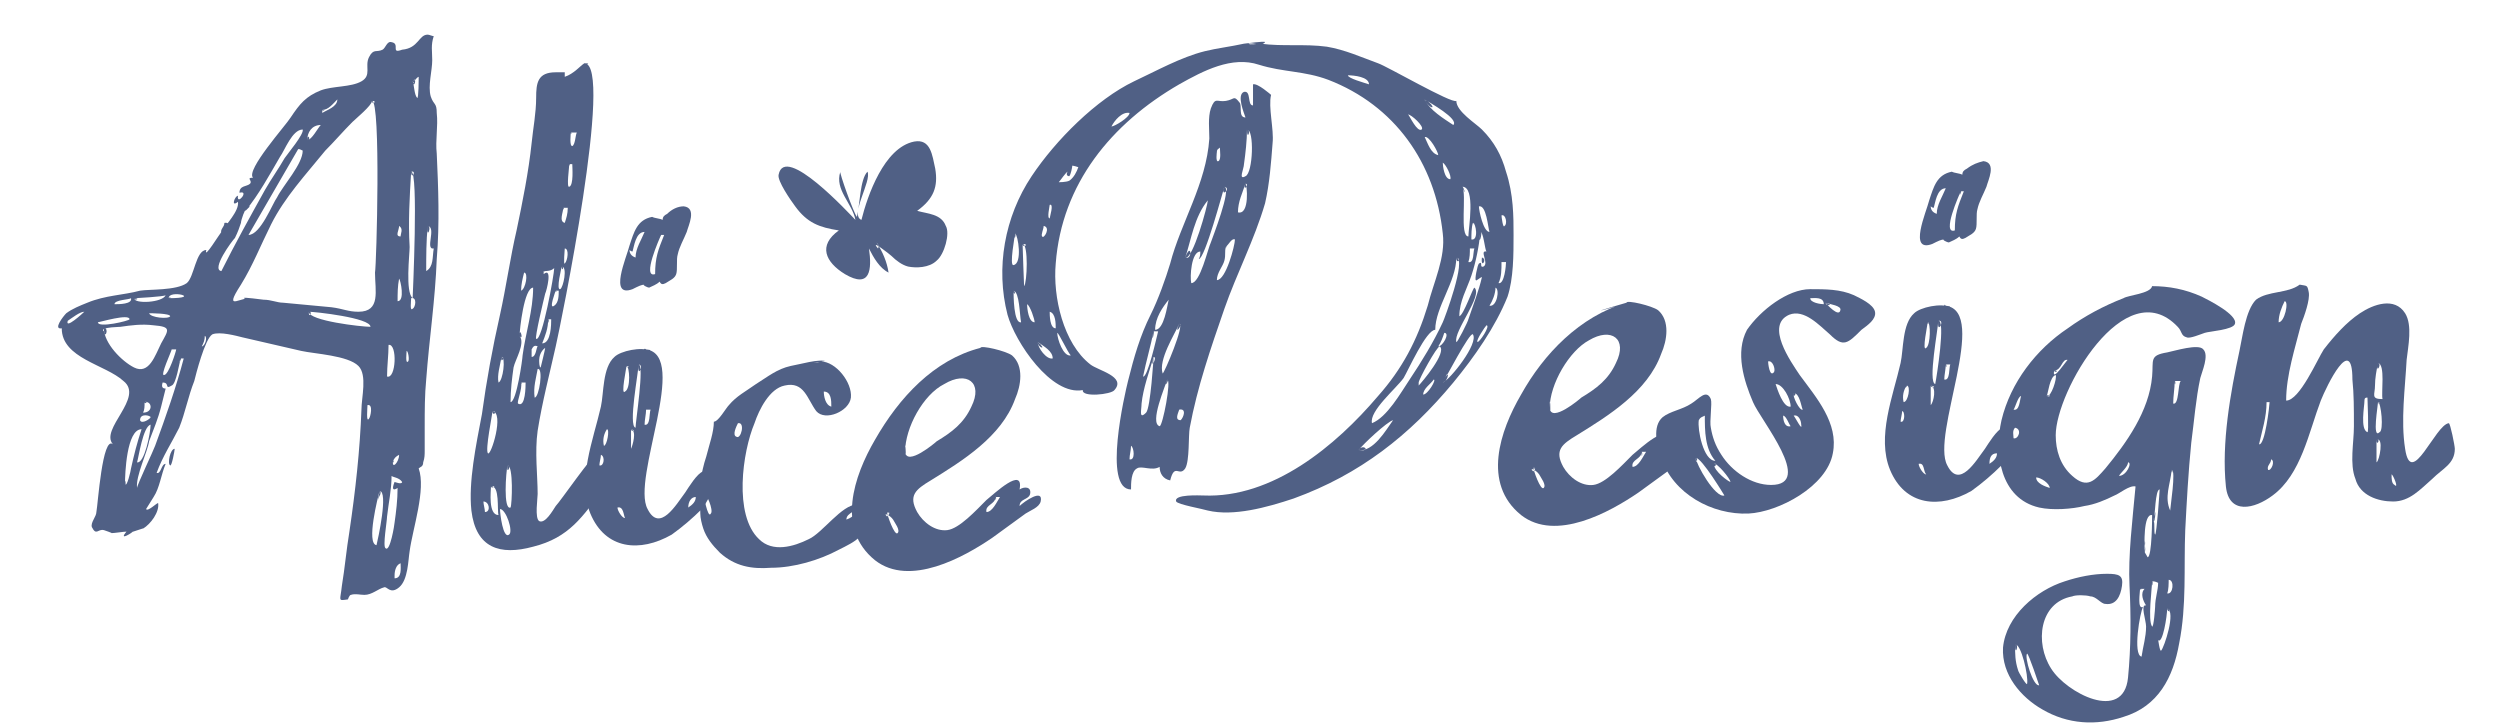
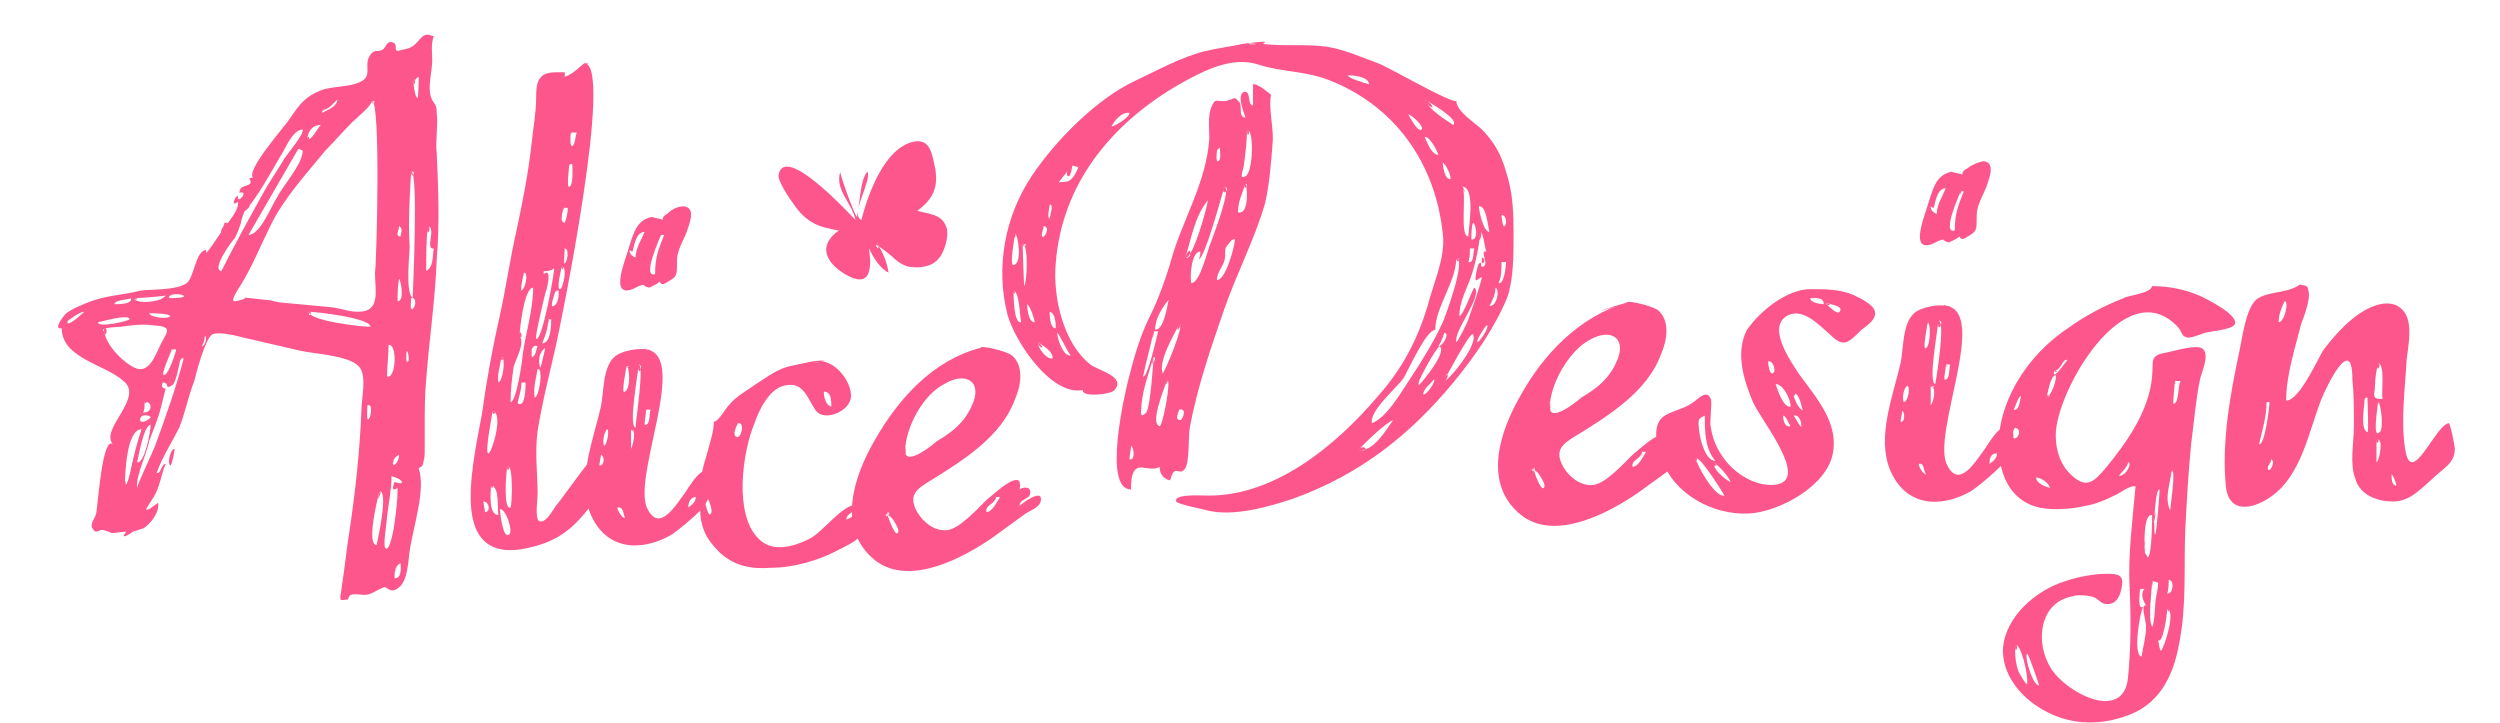
<svg xmlns="http://www.w3.org/2000/svg" version="1.1" id="Слой_1" x="0px" y="0px" viewBox="0 0 166 48" style="enable-background:new 0 0 166 48;" xml:space="preserve">
  <style type="text/css">
- 	.st0{fill:#506085;}
+ 	.st0{fill:#fc568d;}
</style>
  <g id="XMLID_4496_">
    <path id="XMLID_4542_" class="st0" d="M28.4,2.3c0.1,0,0.3,0.1,0.4,0.1c-0.2,0.6-0.1,1-0.1,1.6c0,0.7-0.3,1.7-0.1,2.4   c0.2,0.6,0.4,0.4,0.4,1.1c0.1,0.9-0.1,1.8,0,2.7c0.1,2.2,0.2,4.6,0,7c-0.1,2.7-0.5,5.3-0.7,8c-0.1,1-0.1,2.1-0.1,3.1   c0,0.4,0,1.1,0,1.6c0,0.3,0,0.5-0.1,0.8c0,0.3-0.2,0.3-0.3,0.4c0.5,1.4-0.4,4-0.6,5.5c-0.1,0.6-0.1,1.9-0.7,2.4   c-0.6,0.5-0.8-0.1-1,0c-0.4,0.1-0.8,0.5-1.3,0.5c-0.3,0-0.6-0.1-0.9,0c-0.1,0-0.2,0.3-0.2,0.3c-0.7,0.1-0.5,0.1-0.4-0.9   c0.2-1.2,0.3-2.4,0.5-3.6c0.4-2.7,0.7-5.4,0.8-8.1c0-0.8,0.4-2.3-0.2-2.9c-0.7-0.7-2.9-0.8-3.8-1c-1.3-0.3-2.6-0.6-3.9-0.9   c-0.4-0.1-1.5-0.4-2-0.2c-0.5,0.3-1.1,2.7-1.2,3.1c-0.4,1-0.6,2.1-1,3.1c-0.5,1-1.1,1.9-1.5,3c0.3,0.1,0.3-0.6,0.6-0.6   c-0.3,0.7-0.4,1.6-0.8,2.2c0,0-0.5,0.8-0.5,0.8c0.1,0.2,0.7-0.4,0.8-0.4c0.1,0.6-0.5,1.4-1,1.7c0.2-0.1-0.9,0.3-0.7,0.2   c0.1,0-1,0.7-0.4,0c-0.2,0-0.8,0.1-1,0.1c0.1,0-0.5-0.2-0.5-0.2c-0.4-0.1-0.5,0.4-0.8-0.2c-0.1-0.3,0.3-0.7,0.3-1   c0.1-0.5,0.4-5.1,1.1-4.5c-0.9-1,2.1-3.1,0.7-4.2c-1.2-1.1-4.1-1.5-4.1-3.5c-0.6,0.1,0.1-0.8,0.3-1c0.4-0.3,0.9-0.5,1.4-0.7   c1.2-0.5,2.4-0.5,3.5-0.8c0.6-0.1,2.4,0,3.1-0.5c0.5-0.4,0.6-2.2,1.3-2.2c-0.2,0.7,0.9-1.1,1-1.2c0.3-0.5,1.2-1.4,1.1-2   c-0.5,0.4-0.2-0.4,0-0.4c-0.1,0.7,0.8-0.4,0.1-0.2c0-0.5,0.5-0.4,0.7-0.6c0.2-0.2-0.3-0.4,0.2-0.4c-0.5-0.5,2.2-3.5,2.5-4   c0.6-0.9,1-1.4,2-1.8c0.8-0.3,2-0.2,2.7-0.6c0.7-0.4,0.2-1,0.5-1.6c0.3-0.6,0.5-0.3,0.9-0.5c0.2-0.1,0.3-0.6,0.6-0.5   c0.6,0.1-0.1,0.8,0.7,0.5C27.8,3.2,27.8,2.3,28.4,2.3C28.3,2.3,28.3,2.3,28.4,2.3C28.6,2.3,28.1,2.3,28.4,2.3z M4.5,21.3   c-0.2,0.6,1-0.5,1.1-0.6C5.3,20.7,4.8,21.1,4.5,21.3z M6.5,21.4c0,0.4,2.1-0.1,2.1-0.2C8.6,20.8,6.6,21.4,6.5,21.4z M6.9,21.8   c0,1,1.2,2.2,2,2.6c1,0.5,1.4-0.8,1.8-1.6c0.5-0.9,0.7-1.1-0.5-1.2c-0.8-0.1-1.5,0-2.2,0.1c0.3,0-1.5,0-1.1,0.3   C7,22,7.2,21.8,6.9,21.8C6.9,22.7,7.3,21.8,6.9,21.8z M7.6,20.2c0.3,0,1.2,0,1.1-0.4C8.6,19.9,7.6,19.9,7.6,20.2z M8.3,32.1   c0.1,0.4,0.4-0.9,0.4-1c0.2-0.9,0.4-1.7,0.7-2.6C8.4,28.5,8.3,31.5,8.3,32.1C8.4,32.4,8.3,31.6,8.3,32.1z M8.9,19.8   c0,0.4,1.9,0.3,2.1-0.2C10.9,19.7,9,19.8,8.9,19.8C8.9,20,9.4,19.8,8.9,19.8z M12,23.8c-0.1,0.3-0.3,1.7-0.6,1.8   c-0.5,0.3-0.1-0.2-0.6-0.2c-0.1,0.3,0,0.4,0.2,0.4c-0.1,0.4-0.2,0.8-0.3,1.2c-0.2,0.8-0.5,1.5-0.8,2.3C9.8,30,9,31.6,9.1,32.4   c0-0.2,1.1-2.5,1.2-2.8c0.7-1.9,1.4-3.9,1.9-5.8C12.1,23.8,12.1,23.8,12,23.8C11.8,24.3,12.1,23.8,12,23.8z M9.1,30.7   c0.5,0.1,0.9-2,0.9-2.5C9.5,28.3,9.2,30.4,9.1,30.7z M9.3,27.9c0.1,0.3,0.7-0.1,0.7-0.2C10,27.6,9.3,27.4,9.3,27.9   C9.3,28,9.3,27.5,9.3,27.9z M9.6,26.7c0,0.3,0,0.5-0.1,0.7C10.2,27.4,10.1,26.6,9.6,26.7C9.6,26.9,9.9,26.6,9.6,26.7z M9.9,20.8   c0.1,0.3,1.3,0.4,1.4,0.2C11.3,20.8,10,20.8,9.9,20.8z M11.4,23.2c0,0.1-0.8,1.8-0.5,1.7c0.3,0,0.8-1.6,0.8-1.7   C11.5,23.2,11.4,23.2,11.4,23.2C11.2,23.6,11.4,23.2,11.4,23.2z M11.2,19.8C13.5,19.8,11.2,19.2,11.2,19.8   C11.5,19.8,11.2,19.7,11.2,19.8C11.5,19.8,11.2,19.7,11.2,19.8z M11.6,29.8c0,0.1-0.2,1.2-0.3,1.1C11.1,30.8,11.3,29.8,11.6,29.8z    M13.6,22.3c0,0.3-0.1,0.5-0.2,0.7C13.6,23,13.8,22.4,13.6,22.3z M16.3,14c0-0.2-0.3,0.6-0.3,0.8c-0.1,0.3-0.2,0.6-0.4,1   C15.4,16,14,17.9,14.7,18c0.9-1.8,1.9-3.6,2.9-5.4c0.4-0.7,0.9-1.4,1.3-2.1c0.2-0.3,1.3-1.6,1.2-1.9c-0.7,0-1.2,1.4-1.5,1.8   C17.9,11.6,17.2,12.9,16.3,14c0-0.1,0.2-0.3,0.3-0.3C16.5,13.8,16.4,13.9,16.3,14C16.3,13.9,16.9,13.3,16.3,14z M14.9,14.8   c0.6-0.1,0,0.7-0.2,0.7C14.6,15.2,14.9,15.1,14.9,14.8z M24.7,6.7c0,0.3-1.1,1.2-1.3,1.4c-0.6,0.6-1.2,1.3-1.8,1.9   c-1.3,1.6-2.7,3.1-3.6,4.9c-0.7,1.4-1.2,2.7-2,4c-1.3,2,0.2,0.6,0.7,1c-0.1-0.1-0.4,0-0.5-0.1c-0.1-0.1,1.2,0.1,1.3,0.1   c0.5,0,0.9,0.2,1.3,0.2c1,0.1,2.2,0.2,3.2,0.3c0.8,0.1,1.1,0.3,1.8,0.3c1.5,0,1.1-1.4,1.1-2.6C25,17.6,25.3,6.7,24.7,6.7   C24.7,7,25.1,6.7,24.7,6.7z M19.8,9.9c-1.1,1.9-2.2,3.8-3.3,5.7c0.8,0,1.6-2.1,1.9-2.5c0.4-0.8,1.7-2.2,1.7-3.1   C19.9,9.9,19.9,9.9,19.8,9.9C18.7,11.8,19.8,9.9,19.8,9.9z M20.4,9.3c0.3,0,0.7-0.8,0.9-1C20.7,8.3,20.4,8.8,20.4,9.3   c0.1,0,0-0.2,0-0.2C20.4,9.2,20.4,9.3,20.4,9.3C20.7,9.3,20.4,8.8,20.4,9.3z M20.5,20.7c0,0.6,3.5,1,4.1,1   C24.6,21.1,20.9,20.7,20.5,20.7C20.5,20.9,20.8,20.7,20.5,20.7C20.5,21.2,20.8,20.7,20.5,20.7z M21.4,7.3c0,0.1,0,0.2,0,0.2   c0.3-0.2,1-0.4,1-0.9C22.1,6.9,21.8,7.3,21.4,7.3C21.4,7.4,21.7,7.3,21.4,7.3z M24.4,26.9c0,0.2-0.1,1.2,0.1,0.9   C24.6,27.7,24.8,26.8,24.4,26.9z M25.2,32.6c-0.1,0.4-0.9,3.5-0.2,3.6C25.1,35.8,25.8,32.6,25.2,32.6c0,0.2-0.1,0.4-0.1,0.6   C25.1,33.1,25.4,32.6,25.2,32.6C25.1,33.3,25.4,32.6,25.2,32.6z M26,31.6c0,0.9-0.2,1.8-0.3,2.7c0,0.3-0.3,2-0.1,2.1   c0.3,0.3,0.6-1.6,0.6-1.7c0.1-0.7,0.2-1.5,0.2-2.3c-0.3,0.2-0.4,0.1-0.2-0.4c0,0,0.5,0.2,0.5,0C26.5,31.7,26.1,31.7,26,31.6   C26,32.1,25.9,31.6,26,31.6z M25.8,22.9c0,0.7-0.1,1.4-0.1,2.1C26.3,25.2,26.4,22.8,25.8,22.9z M26.1,30.6   c-0.1,0.6,0.4,0.1,0.4-0.4C26.3,30.3,26.2,30.4,26.1,30.6C26.1,30.9,26.2,30.5,26.1,30.6z M26.2,38.2c0,0.1,0,0.2,0,0.2   c0.5,0,0.4-0.7,0.4-1C26.3,37.5,26.2,37.9,26.2,38.2C26.2,38.2,26.2,37.9,26.2,38.2z M26.5,15c0,0.3-0.3,0.7,0.1,0.7   C26.6,15.5,26.8,15.2,26.5,15z M26.5,18.5c-0.1,0.5-0.1,1-0.1,1.5C26.9,20,26.6,18.6,26.5,18.5z M27,23.3c0,0.1-0.1,0.9,0.1,0.7   C27.2,23.9,27.1,23.3,27,23.3z M27.3,11.4c-0.1,1.7-0.2,3.3-0.1,5c0,0.5-0.3,3,0.2,3.4C27.4,19.7,27.8,11.3,27.3,11.4   C27.3,12,27.7,11.3,27.3,11.4z M27.3,19.8c0,0.2-0.1,0.9,0.1,0.7C27.6,20.4,27.7,19.7,27.3,19.8z M27.4,5.4   c0.1,0.2,0.1,0.9,0.3,1.1c0.1,0.1,0.1-1.3,0.1-1.4c-0.1,0-0.5,0.5-0.3,0.5C27.6,5.5,27.6,5.1,27.4,5.4C27.6,5.7,27.6,5.1,27.4,5.4z    M28.4,15c-0.1,1-0.1,2-0.1,3c0.5-0.3,0.4-0.9,0.5-1.5C28.2,16.6,29,15.1,28.4,15C28.3,16,28.7,15,28.4,15z" />
    <path id="XMLID_4520_" class="st0" d="M38.8,4.2c2,0-1.6,17.5-1.9,18.8c-0.4,1.8-0.9,3.7-1.2,5.6c-0.2,1.4,0,3,0,4.2   c0,0.3-0.2,1.6,0.1,1.8c0.4,0.2,0.9-0.7,1.1-1c0.3-0.3,2.5-3.5,2.7-3.4c0.3,0.2-0.5,1.4-0.5,1.5c0,0,1-0.6,1-0.4   c-0.1,0.6-1.3,1.3,0,1.1c-1.4,1.9-2.3,3.3-4.7,3.9c-2.2,0.6-3.8,0.1-4.1-2.4c-0.2-1.9,0.3-4.3,0.7-6.4c0.3-2.2,0.7-4.4,1.2-6.6   c0.4-1.8,0.7-3.9,1.1-5.6c0.4-1.9,0.8-3.9,1-5.8c0.1-1,0.3-2,0.3-3c0-1,0.1-1.7,1.3-1.7c0.2,0,0.4,0,0.6,0c0,0,0,0.3,0,0.3   C38.1,4.9,38.5,4.4,38.8,4.2C38.6,4.3,38.6,4.3,38.8,4.2C39.5,4.2,38.5,4.4,38.8,4.2z M32.1,33.3c0,0.2,0.1,0.5,0.1,0.7   C32.6,34,32.5,33.3,32.1,33.3z M32.7,27.3c0,0.2-0.5,2.6-0.3,2.8C32.6,30.3,33.5,27.4,32.7,27.3C32.7,27.7,33.1,27.3,32.7,27.3z    M32.6,32.3c0,0.3-0.2,1.9,0.5,1.9C33,33.9,33.2,32.2,32.6,32.3C32.6,32.5,33.1,32.2,32.6,32.3z M33.3,23.7   c-0.1,0.6-0.3,1.2-0.2,1.7C33.4,25.3,33.6,23.7,33.3,23.7C33.2,24.2,33.6,23.7,33.3,23.7z M33.2,33.8c0,0.3,0.2,2,0.6,1.7   C34.1,35.3,33.6,33.8,33.2,33.8z M33.7,30.9c-0.1,0.4-0.3,3,0.2,2.8C34,33.5,34.1,30.9,33.7,30.9C33.6,31.6,34,30.9,33.7,30.9z    M34.5,22.3c0.4,0.5-0.3,1.6-0.4,2.1c-0.1,0.7-0.2,1.5-0.2,2.3c0.4,0,0.8-2.9,0.8-3.1c0.2-1.5,0.7-3,0.7-4.5   C34.8,19.1,34.5,21.9,34.5,22.3C34.8,22.7,34.5,21.6,34.5,22.3z M34.6,25.4c0.1,0.4-0.3,1.3-0.2,1.4c0.5,0.3,0.5-1.2,0.5-1.4   C34.8,25.4,34.7,25.4,34.6,25.4C34.6,25.6,34.7,25.4,34.6,25.4z M34.8,18.1c-0.1,0.4-0.2,0.8-0.2,1.2   C34.9,19.2,35.1,18.1,34.8,18.1z M35.3,23.2c0,0.2,0,0.3,0,0.5c0.3,0,0.3-0.6,0.4-0.7C35.5,22.9,35.4,23,35.3,23.2z M35.7,24.5   c-0.1,0.6-0.3,1.2-0.2,1.9C35.8,26.4,36.1,24.4,35.7,24.5z M36.1,18c0,0.1,0,0.2,0,0.2c0.6-0.5,0.2,1.1,0.1,1.3   c-0.1,0.4-0.7,2.9-0.6,3c0.4,0.2,1.2-4.3,1.2-4.7C36.6,18,36.3,18,36.1,18C36,18.1,36.3,18,36.1,18z M35.8,23.9   c0,0.1,0,0.5,0.1,0.5c0,0,0.3-1.2,0.3-1.3C35.9,23.3,35.8,23.7,35.8,23.9z M36.4,21.2c0,0.6-0.2,1.1-0.4,1.6c0.6,0,0.6-1.3,0.6-1.6   C36.6,21.2,36.5,21.2,36.4,21.2C36.4,21.7,36.5,21.2,36.4,21.2z M36.9,19.3c0,0-0.5,1.3-0.1,1c0.3-0.2,0.3-0.7,0.3-1   C37.1,19.3,37,19.3,36.9,19.3C36.9,19.5,37,19.3,36.9,19.3z M37.3,17.7c0,0-0.4,1.6-0.1,1.5C37.4,19.1,37.7,17.7,37.3,17.7   C37.3,18,37.4,17.7,37.3,17.7C37.3,18.1,37.5,17.7,37.3,17.7z M37.4,13.8c0,0.3-0.3,0.9,0.1,1c0.1-0.3,0.2-0.6,0.2-1   C37.7,13.8,37.6,13.8,37.4,13.8C37.4,14.1,37.5,13.7,37.4,13.8z M37.5,16.5c0,0.1-0.1,1.1,0,1C37.7,17.3,37.8,16.5,37.5,16.5z    M37.8,10.9c0,0.2-0.2,1.6,0,1.5c0.3-0.1,0.2-1.3,0.2-1.5C38,10.9,37.9,10.9,37.8,10.9C37.8,11.1,37.9,10.9,37.8,10.9z M37.9,8.8   c0,0.1-0.1,0.9,0.1,0.9c0.2-0.1,0.2-0.7,0.3-0.9C38.2,8.8,38,8.8,37.9,8.8C37.9,9,38,8.8,37.9,8.8z" />
    <path id="XMLID_4507_" class="st0" d="M42.9,23.2c2.9,0.4-1,8.6,0.1,10.6c0.8,1.6,1.9-0.3,2.5-1.1c0.2-0.3,0.8-1.3,1.2-1.4   c0.5-0.1,0.4,0.5,0.7,1c0.1,0-0.6,1.3-0.8,1.5c-0.6,0.6-1.3,1.2-2,1.7c-2.1,1.2-4.4,1-5.4-1.4c-0.9-2.2,0.2-4.9,0.7-7.1   c0.2-0.9,0.1-2.6,0.9-3.3c0.4-0.4,1.8-0.7,2.4-0.4c0,0-0.3,0-0.4,0C42.7,23.2,42.8,23.1,42.9,23.2C43.8,23.3,42.2,23.3,42.9,23.2z    M39.9,30.2c0,0.2-0.1,0.5-0.1,0.7C40.1,31,40.2,30.3,39.9,30.2z M40.3,28.5c-0.2,0.3-0.3,0.7-0.2,1.1   C40.3,29.6,40.5,28.5,40.3,28.5C40.1,28.8,40.3,28.5,40.3,28.5z M45.4,13.7c0.9,0.1,0.3,1.3,0.2,1.7c-0.2,0.5-0.5,1-0.6,1.5   c-0.1,0.3,0,1-0.1,1.3c-0.1,0.3-0.4,0.4-0.7,0.6c-0.2,0.1-0.3,0.1-0.4-0.1c-0.2,0.2-0.5,0.3-0.7,0.4c-0.1,0-0.5-0.2-0.3-0.2   c-0.2,0-0.4,0.1-0.8,0.3c-1.6,0.6-0.4-2.1-0.2-2.9c0.3-0.9,0.5-1.7,1.5-1.9c0.2,0.1,0.5,0.1,0.7,0.2c0-0.2,0.1-0.3,0.3-0.4   C44.6,13.9,45,13.7,45.4,13.7C45.3,13.7,45,13.7,45.4,13.7z M41,33.7c0,0.2,0.3,0.7,0.5,0.7C41.4,34.2,41.4,33.6,41,33.7z    M41.6,24.3c0,0.1-0.4,2-0.1,1.7C41.9,25.8,41.8,24.3,41.6,24.3C41.6,24.5,41.9,24.3,41.6,24.3z M42,16.7c-0.1,0-0.2-0.1-0.2-0.1   c0,0.2,0.1,0.4,0.4,0.5c0-0.6,0.4-1.2,0.6-1.7C42.2,15.4,42.1,16.4,42,16.7C41.9,16.7,42.1,16.4,42,16.7z M41.9,28.5   c0,0.1,0,1.4,0,1.3C42,29.6,42.3,28.6,41.9,28.5C41.9,28.7,42.3,28.6,41.9,28.5z M42.4,24.2c0,0.5-0.7,4.1-0.2,4.2   C42.2,28,42.8,24.2,42.4,24.2C42.3,25.2,42.8,24.2,42.4,24.2z M42.9,27.2c0,0.3-0.1,0.7-0.1,1c0.4,0.1,0.3-0.8,0.4-1   C43,27.2,43,27.2,42.9,27.2C42.9,27.5,42.9,27.1,42.9,27.2z M43.9,15.6c-0.1,0.2-1.3,2.9-0.4,2.6c0-1.1,0.2-1.6,0.6-2.6   C44,15.6,43.9,15.6,43.9,15.6C43.6,16.1,43.9,15.6,43.9,15.6z M45.7,33.7c0.3-0.2,0.5-0.4,0.5-0.7C45.9,33,45.7,33.3,45.7,33.7z" />
    <path id="XMLID_4502_" class="st0" d="M54.5,24c1,0,2.1,1.4,2,2.4c-0.1,0.9-1.7,1.6-2.3,0.9c-0.6-0.8-0.8-2-2.1-1.7   c-1,0.2-1.7,1.6-2,2.5c-0.8,1.9-1.4,6.1,0.3,7.7c0.9,0.9,2.3,0.5,3.3,0c0.9-0.4,2.2-2.3,3.2-2.3c0.1,0.5-0.7,0.5-0.7,1   c0.6-0.2,0.6-0.6,1.2-0.6c0,0.2-0.5,0.5-0.6,0.6c1.2,0.9-0.1,1.5-1.1,2c-1.3,0.7-3,1.2-4.5,1.2c-1.3,0.1-2.4-0.1-3.4-1   c-0.5-0.5-0.9-1-1.1-1.6c-0.1-0.3-0.2-0.7-0.2-1c0-0.2,0-0.3-0.1-0.5c-0.1-0.2-0.1-0.3,0.2-0.3c-0.3,0-0.3-0.1-0.2-0.4   c0-0.3,0-0.6,0.1-0.9c0.1-0.6,0.2-1.1,0.4-1.7c0.2-0.8,0.5-1.6,0.5-2.3c0.3,0,0.8-0.9,1-1.1c0.5-0.6,1.1-0.9,1.8-1.4   c0.8-0.5,1.4-1,2.3-1.2c0.6-0.1,1.9-0.5,2.4-0.3c-0.2-0.1-0.6,0.1-0.9,0.1C54.1,24.1,54.4,24.1,54.5,24C55.4,24,52.7,24.2,54.5,24z    M46.7,32.7c0,0.1,0.3,1.8,0.5,1.4C47.4,33.9,46.9,32.7,46.7,32.7C46.8,33,47.2,32.6,46.7,32.7z M49,28.1c-0.1,0.2-0.4,0.8-0.1,0.9   C49.2,29.2,49.5,28,49,28.1z M54.7,26c0,0.3,0.1,0.9,0.5,1C55.2,26.6,55.2,26,54.7,26z" />
    <path id="XMLID_4497_" class="st0" d="M65.1,23.1c0-0.2,1.7,0.2,2.1,0.5c0.8,0.7,0.6,2,0.2,2.9c-0.9,2.5-3.5,4.1-5.6,5.4   c-1,0.6-1.5,1-0.9,2.1c0.4,0.7,1.2,1.3,2,1.2c0.8-0.1,1.9-1.3,2.6-2c0.5-0.4,2.5-2.3,2.2-0.7c0.3-0.2,0.8-0.2,0.7,0.3   c-0.1,0.4-0.7,0.3-0.7,0.8c0.3-0.3,1.6-1.2,1.4-0.3c-0.1,0.4-0.7,0.6-1,0.8c-0.7,0.5-1.5,1.1-2.2,1.6c-1.9,1.3-5.5,3.3-7.8,1.5   c-2.6-2.1-1.4-5.6,0-8C59.7,26.4,62,23.9,65.1,23.1C65.1,23.1,61.3,24.1,65.1,23.1z M58.9,34c0,0.2,0.5,1.6,0.7,1.4   c0.2-0.2-0.2-0.7-0.3-0.9c-0.2-0.3-0.7-0.5-0.4-0.2C59.1,34.1,59.1,34,58.9,34C58.9,34.1,59.2,34.1,58.9,34z M60.1,30   c0.1,1,2-0.6,2.1-0.7c1-0.6,1.8-1.2,2.3-2.3c0.8-1.6-0.3-2.4-1.8-1.5C61.3,26.2,60.1,28.4,60.1,30c0-0.2,0-0.4,0-0.5   C60.1,29.6,60.1,29.8,60.1,30C60.2,30.8,60.1,28.7,60.1,30z M66.1,33c0,0.5-0.7,0.5-0.6,1c0.4,0,0.7-0.7,0.9-1   C66.3,33,66.2,33,66.1,33C66.1,33.5,66.2,32.9,66.1,33z" />
  </g>
  <path id="XMLID_4495_" class="st0" d="M58.2,16.1c0.4,0.6,0.7,1.3,0.8,2c-0.6-0.3-1-1-1.3-1.6c0.2,1.4,0.1,2.7-1.6,1.7  c-1.3-0.8-1.8-1.9-0.4-2.9c-1.3-0.2-2.1-0.5-2.9-1.6c-0.3-0.4-1.2-1.7-1.1-2.1c0.4-2.1,4.7,2.6,5.1,3c-0.2-1.1-1.4-2-1-3.2  c-0.1,0,0.9,2.8,1.1,3c0.2-0.8,0.2-2.5,0.7-3c0.3,0.6-1.2,2.9-0.4,3.2c0.4-1.6,1.5-4.8,3.5-5.2c1.1-0.2,1.2,0.9,1.4,1.8  c0.2,1.2-0.1,2-1.2,2.8c0.7,0.2,1.6,0.2,1.9,1c0.3,0.5-0.1,1.9-0.6,2.3c-0.5,0.5-1.4,0.5-1.9,0.4c-0.4-0.1-0.8-0.4-1.1-0.7  c-0.1-0.1-1.5-1.2-0.9-0.5C58.4,16.3,58.3,16.2,58.2,16.1C58.6,16.7,58.3,16.2,58.2,16.1z" />
  <g id="XMLID_4387_">
    <path id="XMLID_4446_" class="st0" d="M83.7,2.9c1.5,0.2,2.9,0,4.4,0.2c1.2,0.2,2.3,0.7,3.4,1.1c0.6,0.2,4.9,2.7,5.2,2.5   c0,0.7,1.3,1.5,1.7,1.9c0.8,0.8,1.3,1.7,1.6,2.8c0.5,1.5,0.5,3,0.5,4.2c0,1.3,0,2.9-0.4,4.1c-0.8,2-2.2,4-3.6,5.7   c-2.9,3.5-6.2,6.1-10.6,7.7c-1.8,0.6-4,1.2-5.7,0.8c-0.3-0.1-2-0.4-2.1-0.6c-0.2-0.5,1.6-0.4,1.8-0.4c4.6,0.2,8.8-3.3,11.6-6.6   c1.6-1.8,2.6-3.7,3.3-6c0.4-1.6,1.2-3.2,1-4.8c-0.5-4.7-3.2-8.5-7.6-10.2c-1.6-0.6-3-0.5-4.6-1c-1.8-0.6-3.7,0.4-5.3,1.3   c-4.5,2.6-7.8,6.6-8.2,11.9c-0.2,2.2,0.5,5.3,2.3,6.7c0.5,0.4,2.4,0.8,1.6,1.7c-0.2,0.3-2.2,0.5-2.1,0c-2.1,0.4-4.5-3.2-5-5   c-0.8-3.1-0.2-6.5,1.6-9.2c1.6-2.4,4.3-5.1,6.8-6.3c1.5-0.7,3.1-1.6,4.7-2c0.8-0.2,1.7-0.3,2.6-0.5c0.1,0,1.4-0.2,1.4-0.1   c-0.2,0.3-0.9,0-1.1,0.1C83,3,83.5,2.9,83.7,2.9C84.9,3.1,81.4,3.4,83.7,2.9z M67.4,15.5c0,0.1-0.4,2.2-0.1,2.1   C67.9,17.5,67.6,15.6,67.4,15.5C67.3,16.1,67.5,15.6,67.4,15.5z M67.3,19.3c0,0.3,0,2.2,0.5,2.1C67.7,20.9,67.7,19.4,67.3,19.3   C67.3,19.7,67.5,19.4,67.3,19.3z M67.9,16.2c0,0.3,0.1,2.8,0.1,2.8C68.2,18.8,68.3,16.2,67.9,16.2C67.9,16.5,68.4,16.2,67.9,16.2z    M68.2,20.2c0,0.3,0.1,1.2,0.5,1.2C68.7,21.2,68.4,20.3,68.2,20.2z M68.9,22.7c0,0.4,0.6,1.2,1,1.1C69.9,23.3,69.3,23,68.9,22.7   c0,0.1,0.2,0.2,0.3,0.2C69.1,22.9,69,22.8,68.9,22.7C68.9,23.1,69.6,23.3,68.9,22.7z M69.3,15c0,0.2-0.2,0.6-0.1,0.7   C69.3,15.9,69.8,15.1,69.3,15z M69.7,13.6c0,0.1-0.2,0.9,0,0.9C69.7,14.4,70,13.5,69.7,13.6z M69.7,20.7c0,0.2,0,1.1,0.4,1.1   C70.1,21.5,70.1,20.8,69.7,20.7z M71.2,11c0,0.1-0.1,0.6-0.2,0.7c-0.2,0-0.2-0.2-0.1-0.3c-0.1,0-0.5,0.6-0.6,0.7c0,0,0.5,0,0.7-0.1   c0.3-0.2,0.5-0.6,0.6-0.9C71.3,11,71.2,11,71.2,11C71.1,11.1,71.2,10.9,71.2,11z M70.2,22.1c0,0.4,0.4,1.6,0.9,1.5   C70.9,23.4,70.3,22.1,70.2,22.1z M73.8,8.4C74,8.4,75,7.8,75,7.5C74.5,7.4,74,8,73.8,8.4z M83.2,5.6c0.3-0.1,1.2,0.7,1.2,0.7   c-0.2,0.8,0.2,2.3,0.1,3.2c-0.1,1.3-0.2,2.7-0.5,4c-0.7,2.4-1.9,4.7-2.7,7c-0.9,2.6-1.8,5.2-2.3,7.9c-0.1,0.5,0,2.2-0.3,2.7   c-0.4,0.6-0.7-0.4-1,0.8C77.2,31.8,77,31.4,77,31c-0.5,0.3-1.2-0.1-1.5,0.1c-0.4,0.2-0.4,1-0.4,1.4c-1.9,0-0.4-6.4-0.2-7.2   c0.4-1.6,0.8-3,1.5-4.4c0.5-1,1-2.4,1.3-3.4c0.7-2.7,2.4-5.3,2.6-8.3c0-0.6-0.1-1.4,0.1-2c0.3-0.8,0.4-0.4,1-0.5   c0.6-0.1,0.5-0.4,0.9,0.1c0.2,0.2-0.1,1,0.4,1c-0.1-0.3-0.6-1.5-0.1-1.7c0.5-0.1,0.2,0.9,0.6,0.9C83.2,6.6,83.2,6.1,83.2,5.6   C83.5,5.6,83.2,6.1,83.2,5.6z M75.1,29.6c0,0.3-0.1,0.6-0.1,0.9C75.4,30.6,75.3,29.7,75.1,29.6z M76.6,23.7c-0.3,1-0.7,2.1-0.8,3.1   c0,0.4-0.2,1.1,0.3,0.6C76.4,27.1,76.6,23.7,76.6,23.7C76.3,24.7,76.9,23.7,76.6,23.7z M76.6,22c-0.2,1-0.5,2-0.7,3   c0.3,0.1,0.9-2.6,1-3C76.8,22,76.7,22,76.6,22C76.4,23,76.7,22,76.6,22z M76.7,21.9c0.6,0,0.8-1.6,0.9-2   C77.2,20.4,76.7,21.1,76.7,21.9z M77.5,25.2c-0.1,0.4-1.2,2.9-0.5,3.1C77.2,28.3,77.8,25.2,77.5,25.2   C77.2,25.9,77.7,25.2,77.5,25.2z M78.3,21.5c-0.3,0.7-1.4,2.4-1.1,3.3C77.3,24.8,78.7,21.5,78.3,21.5   C77.9,22.4,78.6,21.5,78.3,21.5z M78.3,27.2c-0.1,0.3-0.3,0.7,0.1,0.7C78.6,27.7,78.8,27.1,78.3,27.2z M78.7,17.1   c0.5,0.2,1.5-3.5,1.5-3.8C79.3,14.4,79.1,15.9,78.7,17.1C79.2,17.3,79.1,16,78.7,17.1z M81.3,12.4c-0.1,0.3-1.3,4.8-1.7,4.8   c0.1-0.2,0.1-0.3,0.1-0.5c-0.6,0-0.7,1.7-0.6,2.1c0.6,0,1.1-2.3,1.3-2.7C80.5,15.8,81.8,12.5,81.3,12.4   C81,13.2,81.8,12.5,81.3,12.4z M80.8,10.1c0,0-0.1,0.7,0.1,0.6c0.2-0.1,0.1-0.7,0.1-0.9C80.9,9.9,80.8,9.9,80.8,10.1z M81.4,16.4   c-0.1,0.3,0,0.5-0.1,0.9c-0.1,0.4-0.5,0.8-0.5,1.3c0.6,0,1.2-2.3,1.2-2.7C81.8,15.8,81.6,16.2,81.4,16.4   C81.4,16.5,81.5,16.3,81.4,16.4z M82.7,12.2c-0.2,0.6-0.5,1.2-0.5,1.9C83,14.3,82.8,12.2,82.7,12.2C82.5,12.8,83,12.2,82.7,12.2z    M82.8,8.6c0,0.7-0.1,1.6-0.2,2.3c0,0.3-0.4,1.1,0.1,0.8C83.2,11.5,83.3,8.6,82.8,8.6C82.8,9.4,83.1,8.6,82.8,8.6z M89.5,5   c0,0.2,1.1,0.5,1.4,0.6C90.9,5.1,89.9,5,89.5,5z M90.2,29.9c1,0.1,1.8-1.3,2.3-2C92.1,28,90.5,29.5,90.2,29.9   C91.1,30,90.5,29.4,90.2,29.9z M96.7,17.1c0,1.6-1.4,3.3-1.4,4.8c-0.6,0-1.8,2.7-2.1,3.2c-0.5,0.7-2.3,2.2-2.1,3   c1-0.4,1.9-2,2.5-2.9c0.8-1.2,1.6-2.5,2.2-3.8C95.9,21.2,97.4,17.2,96.7,17.1C96.7,17.6,97.1,17.2,96.7,17.1z M93.5,7.6   c0.1,0.1,0.6,1.2,0.9,1C94.6,8.4,93.7,7.6,93.5,7.6z M94.2,25.4c0,0.1,0,0.2,0,0.2c0.2-0.2,1.9-2.2,1.4-2.6   C95.4,23,94.2,25.2,94.2,25.4C94.2,25.5,94.2,25.3,94.2,25.4z M95.2,25.2c-0.2,0.3-0.7,0.6-0.7,1C94.8,26.2,95.4,25.2,95.2,25.2   C95,25.4,95.2,25.2,95.2,25.2z M94.6,6.6c0.3,0.7,1.3,1.3,1.9,1.7C96.9,7.9,94.9,6.8,94.6,6.6C94.6,6.8,95,6.9,95.1,7   C94.9,6.8,94.8,6.7,94.6,6.6C94.9,7.3,95.6,7.3,94.6,6.6z M94.6,9.1c0.2,0.4,0.4,1.1,0.9,1.2C95.5,10.1,94.9,9,94.6,9.1z    M95.9,22.1c-0.1,0.3-0.2,0.6-0.4,0.9C95.8,23,96.3,22.1,95.9,22.1z M95.8,10.8c0,0.2,0.1,1.1,0.5,1.1C96.4,11.7,96,10.9,95.8,10.8   z M95.8,25.4c0.5-0.2,2.4-2.6,2-3.2C97.6,22,95.9,25.3,95.8,25.4c0.2-0.1,0.3-0.6,0.3-0.6C96,25,95.9,25.2,95.8,25.4   C96.2,25.3,96.3,24.3,95.8,25.4z M98.3,15.4c-0.1,1-0.3,2-0.6,2.9c-0.3,0.9-0.8,1.7-0.8,2.7c0.3-0.1,0.9-1.9,1-1.9   c0.6,0.5-1.4,2.9-1.2,3.6c0,0.2,0.8-1.4,0.8-1.5c0.3-0.9,0.7-1.9,0.9-2.8c-0.1,0-0.4,0.3-0.4,0.2c-0.1,0,0.1-1,0.2-1.1   c0.3-0.2,0,0.3,0.3,0.2c0.4-0.2-0.3-1.1,0.2-1C98.6,16.6,98.5,15.4,98.3,15.4C98.1,16.6,98.5,15.4,98.3,15.4z M97.1,12.4   c0.3,0.5-0.2,3.3,0.4,3.3C97.5,15.2,98,12.4,97.1,12.4C97.2,12.5,97.2,12.5,97.1,12.4C97.4,13.2,97.2,12.4,97.1,12.4z M97.6,16.5   c0,0.3,0,0.6-0.1,0.9c0.4,0.1,0.3-0.7,0.4-0.9C97.7,16.5,97.6,16.5,97.6,16.5C97.6,16.8,97.6,16.5,97.6,16.5z M97.8,14.8   c-0.1,0.3-0.1,0.8-0.1,1.1C98.2,16,98,14.8,97.8,14.8C97.8,14.9,98,14.8,97.8,14.8z M98.7,21.6c-0.1,0.1-0.7,1-0.6,1.1   C98.2,22.8,99,21.6,98.7,21.6C98.5,21.7,98.7,21.6,98.7,21.6z M98.2,13.7c0,0.3,0.3,1.7,0.7,1.7C98.8,15.1,98.7,13.6,98.2,13.7z    M98.4,17.1C98.8,17.2,98.3,17.9,98.4,17.1L98.4,17.1z M99.3,19.1c0,0.4-0.2,0.9-0.4,1.2C99.4,20.4,99.6,19.2,99.3,19.1z    M99.7,17.4c0,0.5,0,1-0.2,1.4c0.4,0.1,0.5-1.2,0.5-1.4C99.8,17.4,99.7,17.4,99.7,17.4C99.7,17.8,99.7,17.4,99.7,17.4z M99.7,14.3   c0,0.1,0.1,0.9,0.2,0.7C100.1,14.9,100,14.2,99.7,14.3z" />
    <path id="XMLID_4441_" class="st0" d="M108,20.1c0-0.2,1.7,0.2,2.1,0.5c0.8,0.7,0.6,2,0.2,2.9c-0.9,2.5-3.5,4.1-5.6,5.4   c-1,0.6-1.5,1-0.9,2.1c0.4,0.7,1.2,1.3,2,1.2c0.8-0.1,1.9-1.3,2.6-2c0.5-0.4,2.5-2.3,2.2-0.7c0.3-0.2,0.8-0.2,0.7,0.3   c-0.1,0.4-0.7,0.3-0.7,0.8c0.3-0.3,1.6-1.2,1.4-0.3c-0.1,0.4-0.7,0.6-1,0.8c-0.7,0.5-1.5,1.1-2.2,1.6c-1.9,1.3-5.5,3.3-7.8,1.5   c-2.6-2.1-1.4-5.6,0-8C102.5,23.5,104.9,21,108,20.1C108,20.2,104.2,21.2,108,20.1z M101.8,31c0,0.2,0.5,1.6,0.7,1.4   c0.2-0.2-0.2-0.7-0.3-0.9c-0.2-0.3-0.7-0.5-0.4-0.2C102,31.2,101.9,31.1,101.8,31C101.8,31.2,102.1,31.2,101.8,31z M102.9,27.1   c0.1,1,2-0.6,2.1-0.7c1-0.6,1.8-1.2,2.3-2.3c0.8-1.6-0.3-2.4-1.8-1.5C104.2,23.3,102.9,25.5,102.9,27.1c0-0.2,0-0.4,0-0.5   C102.9,26.7,102.9,26.9,102.9,27.1C103,27.8,102.9,25.8,102.9,27.1z M109,30c0,0.5-0.7,0.5-0.6,1c0.4,0,0.7-0.7,0.9-1   C109.2,30,109.1,30,109,30C109,30.6,109.1,30,109,30z" />
    <path id="XMLID_4429_" class="st0" d="M120.2,19.2c1,0,2,0,2.9,0.4c0.4,0.2,1.3,0.6,1.4,1.1c0.1,0.5-0.5,0.9-0.9,1.2   c-0.9,0.9-1.2,1.2-2.1,0.3c-0.7-0.6-1.7-1.7-2.7-1.3c-1.6,0.7,0.1,3.1,0.7,4c1.1,1.5,2.6,3.2,2.2,5.2c-0.4,2.2-3.6,3.9-5.6,4   c-2.4,0.1-5-1.3-5.8-3.7c-0.3-0.8-0.6-2.1,0.1-2.7c0.5-0.4,1.3-0.5,1.9-0.9c0.5-0.3,1-1,1.3-0.3c0.1,0.3-0.1,1.5,0,1.9   c0.1,0.6,0.3,1.2,0.7,1.8c0.7,1.1,2,2,3.3,2c2.9,0-0.7-4.3-1.2-5.5c-0.6-1.4-1.2-3.3-0.4-4.8C116.9,20.6,118.7,19.2,120.2,19.2z    M112.6,30.4c0,0.4,1.3,2.7,1.9,2.5C114.5,32.9,113,30.4,112.6,30.4C112.6,31,112.8,30.4,112.6,30.4z M112.8,27.9   c-0.1,0.6,0.3,2.7,1.1,2.7c-0.7-0.8-0.7-2-0.7-3C113,27.7,112.9,27.7,112.8,27.9C112.8,28.4,112.8,27.7,112.8,27.9z M113.8,30.8   c0,0.5,1,1.2,1.1,1.2C114.9,31.8,114,30.7,113.8,30.8C113.8,31.2,114.1,30.7,113.8,30.8z M117.4,24c0,0.1,0.1,1.1,0.4,0.7   C117.9,24.5,117.7,23.9,117.4,24z M117.9,25.5c0.1,0.3,0.5,1.6,1,1.5C118.9,26.5,118.4,25.5,117.9,25.5z M118.4,27.6   c0,0.3,0.1,0.8,0.5,0.7C118.8,28.2,118.6,27.6,118.4,27.6z M119.1,26.1c-0.1,0.2,0.4,1.2,0.6,1.1C119.6,27,119.5,26.1,119.1,26.1   C119,26.5,119.4,26.1,119.1,26.1z M119.1,27.6c0.1,0.1,0.6,1.1,0.5,0.6C119.6,27.9,119.4,27.5,119.1,27.6z M120.2,19.8   c0,0.3,0.7,0.4,0.9,0.4C121.1,19.7,120.5,19.8,120.2,19.8z M121.2,20.1c0.1,0.1,0.9,1,1,0.5C122.3,20.3,121.5,20.2,121.2,20.1   c0.1,0.2,0.2,0.2,0.3,0.1C121.5,20.2,121.3,20.2,121.2,20.1C121.4,20.3,121.8,20.3,121.2,20.1z" />
    <path id="XMLID_4416_" class="st0" d="M129.2,20.3c2.9,0.4-1,8.6,0.1,10.6c0.8,1.6,1.9-0.3,2.5-1.1c0.2-0.3,0.8-1.3,1.2-1.4   c0.5-0.1,0.4,0.5,0.7,1c0.1,0-0.6,1.3-0.8,1.5c-0.6,0.6-1.3,1.2-2,1.7c-2.1,1.2-4.4,1-5.4-1.4c-0.9-2.2,0.2-4.9,0.7-7.1   c0.2-0.9,0.1-2.6,0.9-3.3c0.4-0.4,1.8-0.7,2.4-0.4c0,0-0.3,0-0.4,0C129.1,20.2,129.1,20.2,129.2,20.3   C130.1,20.4,128.5,20.4,129.2,20.3z M126.3,27.3c0,0.2-0.1,0.5-0.1,0.7C126.5,28.1,126.5,27.3,126.3,27.3z M126.6,25.6   c-0.2,0.3-0.3,0.7-0.2,1.1C126.7,26.7,126.9,25.6,126.6,25.6C126.4,25.9,126.7,25.6,126.6,25.6z M131.7,10.7   c0.9,0.1,0.3,1.3,0.2,1.7c-0.2,0.5-0.5,1-0.6,1.5c-0.1,0.3,0,1-0.1,1.3c-0.1,0.3-0.4,0.4-0.7,0.6c-0.2,0.1-0.3,0.1-0.4-0.1   c-0.2,0.2-0.5,0.3-0.7,0.4c-0.1,0-0.5-0.2-0.3-0.2c-0.2,0-0.4,0.1-0.8,0.3c-1.6,0.6-0.4-2.1-0.2-2.9c0.3-0.9,0.5-1.7,1.5-1.9   c0.2,0.1,0.5,0.1,0.7,0.2c0-0.2,0.1-0.3,0.3-0.4C131,10.9,131.3,10.8,131.7,10.7C131.7,10.7,131.4,10.8,131.7,10.7z M127.4,30.8   c0,0.2,0.3,0.7,0.5,0.7C127.7,31.3,127.8,30.7,127.4,30.8z M128,21.4c0,0.1-0.4,2-0.1,1.7C128.2,22.9,128.2,21.4,128,21.4   C127.9,21.6,128.2,21.4,128,21.4z M128.4,13.8c-0.1,0-0.2-0.1-0.2-0.1c0,0.2,0.1,0.4,0.4,0.5c0-0.6,0.4-1.2,0.6-1.7   C128.6,12.5,128.5,13.5,128.4,13.8C128.3,13.8,128.4,13.5,128.4,13.8z M128.2,25.6c0,0.1,0,1.4,0,1.3   C128.4,26.7,128.6,25.7,128.2,25.6C128.2,25.8,128.7,25.7,128.2,25.6z M128.7,21.3c0,0.5-0.7,4.1-0.2,4.2   C128.6,25,129.2,21.2,128.7,21.3C128.6,22.3,129.2,21.2,128.7,21.3z M129.2,24.2c0,0.3-0.1,0.7-0.1,1c0.4,0.1,0.3-0.8,0.4-1   C129.4,24.2,129.3,24.2,129.2,24.2C129.2,24.6,129.3,24.2,129.2,24.2z M130.2,12.7c-0.1,0.2-1.3,2.9-0.4,2.6c0-1.1,0.2-1.6,0.6-2.6   C130.4,12.7,130.3,12.7,130.2,12.7C130,13.2,130.3,12.7,130.2,12.7z M132.1,30.8c0.3-0.2,0.5-0.4,0.5-0.7   C132.2,30.1,132.1,30.4,132.1,30.8z" />
    <path id="XMLID_4398_" class="st0" d="M142.9,19c1.1,0,2.2,0.2,3.3,0.7c0.4,0.2,2.4,1.2,2.2,1.8c-0.1,0.4-1.7,0.5-2,0.6   c-0.3,0.1-1,0.4-1.2,0.3c-0.4-0.1-0.3-0.4-0.6-0.7c-3.5-3.7-8.1,4.3-8.1,7.2c0,1,0.3,2,1.1,2.7c1,0.9,1.5,0.3,2.2-0.5   c1.4-1.7,2.9-3.8,3.1-6.1c0.1-1.1-0.2-1.4,1-1.6c0.5-0.1,2.1-0.6,2.4-0.2c0.4,0.4-0.1,1.5-0.2,1.9c-0.3,1.4-0.4,2.8-0.6,4.3   c-0.2,2-0.3,3.9-0.4,5.8c-0.1,2.5,0.1,5-0.4,7.5c-0.4,2.3-1.4,4.2-3.7,4.9c-1.8,0.6-3.7,0.5-5.4-0.5c-1.4-0.8-2.7-2.3-2.6-4.1   c0.2-2.1,2.2-3.8,4.1-4.4c0.9-0.3,1.9-0.5,2.8-0.5c0.8,0,1.1,0.1,1,0.8c-0.1,0.7-0.4,1.3-1.1,1.2c-0.3,0-0.6-0.5-1-0.5   c-0.3-0.1-1-0.1-1.2,0c-2.2,0.4-2.5,3.1-1.4,4.8c1,1.6,4.8,3.6,5.1,0.6c0.2-2,0.2-4.1,0.1-6.1c-0.1-2,0.2-4.4,0.4-6.6   c-0.4-0.1-1.1,0.5-1.4,0.6c-0.6,0.3-1.3,0.6-2,0.7c-0.8,0.2-2.1,0.3-3,0.1c-2.6-0.6-3-3.6-2.5-5.8c0.6-2.5,2.3-4.7,4.4-6.1   c1.1-0.8,2.4-1.5,3.7-2C141.3,19.6,142.8,19.5,142.9,19C144.5,19,142.8,19.4,142.9,19z M133.7,27.2c0.4,0.1,0.4-0.6,0.5-0.9   C134,26.3,133.8,27.1,133.7,27.2z M133.8,28.4c-0.2,0.2-0.1,0.5-0.1,0.7C134,29.2,134.3,28.5,133.8,28.4z M133.8,42.8   c0,0.6,0,1.1,0.2,1.7c0,0.1,0.6,1.1,0.6,0.9C134.7,44.9,134.2,42.7,133.8,42.8C133.8,43.7,134.1,42.7,133.8,42.8z M134.6,43.4   c-0.2,0.2,0.4,2.2,0.8,2.1C135.4,45.5,134.7,43.4,134.6,43.4z M135.2,31.7c0,0.4,0.6,0.6,0.9,0.7C136.1,32.1,135.5,31.7,135.2,31.7   z M135.9,26.3c0.3,0.1,0.7-1.2,0.6-1.4C136.1,25,136,26.1,135.9,26.3C136.3,26.4,136,26.1,135.9,26.3z M136.4,24.6   c-0.2,0.9,0.9-0.8,0.9-0.7C136.9,23.8,136.9,24.6,136.4,24.6C136.4,24.8,136.8,24.6,136.4,24.6z M141.3,30.7c0,0.3-0.5,0.7-0.6,0.9   C141.2,31.6,141.6,30.7,141.3,30.7z M142.1,39.1c0,0.2-0.2,1.4,0.2,1.2c-0.2,0.3-0.7,3.2-0.1,3.3c0.1-0.7,0.3-1.3,0.3-2   c0-0.4-0.4-1.5,0-1.4c-0.2-0.3-0.4-0.8-0.1-1.1C142.4,39.1,142.3,39.1,142.1,39.1C142.1,39.2,142.3,39.1,142.1,39.1z M142.4,36.6   c0,0.1,0.1,0.2,0.2,0.4c0.3,0,0.3-2.7,0.3-2.8C142.3,34.1,142.4,36.2,142.4,36.6c-0.1-0.1,0.1-0.5,0-0.7   C142.5,36,142.4,36.7,142.4,36.6C142.5,36.9,142.4,35,142.4,36.6z M142.9,38.6c0,0.4-0.3,2.6,0,3c0.1,0.1,0.2-1.2,0.2-1.3   c0-0.6,0.2-1.1,0.2-1.6C143.1,38.6,143,38.6,142.9,38.6C142.9,39.2,143,38.6,142.9,38.6z M143,34.6c0.1,0.1,0,0.8,0.1,0.9   c0.1,0,0.3-2.9,0.3-3C143.1,32.5,143.1,34.3,143,34.6c0,0,0.1-0.6,0.1-0.6C143.1,34.2,143,34.4,143,34.6   C143.1,34.8,143.2,33.2,143,34.6z M143.9,40.4c0,0.5-0.3,2.4-0.6,2.1c0-0.1,0.1,0.8,0.2,0.7C143.7,43,144.5,40.6,143.9,40.4   C143.9,40.7,144.3,40.6,143.9,40.4z M144.2,31.2c-0.1,1-0.5,1.8-0.1,2.7C144.1,33.7,144.5,31.2,144.2,31.2   C144.2,31.6,144.3,31.2,144.2,31.2z M144,38.5c0,0.2,0,0.7-0.1,0.9C144.3,39.5,144.4,38.5,144,38.5z M144.4,25.3   c0,0.5-0.1,1-0.1,1.5c0.4,0.1,0.3-1.3,0.5-1.5C144.6,25.3,144.5,25.3,144.4,25.3C144.4,25.8,144.5,25.3,144.4,25.3z" />
    <path id="XMLID_4388_" class="st0" d="M152.7,18.9c0.5,0.1,0.5,0,0.6,0.5c0.1,0.5-0.3,1.6-0.5,2.1c-0.4,1.6-1,3.4-1,5.1   c0.9,0,2.1-2.8,2.5-3.4c0.7-0.9,1.5-1.8,2.4-2.4c0.9-0.6,2.3-1.1,3,0c0.5,0.8,0.2,2.2,0.1,3.1c-0.1,1.9-0.4,4-0.1,5.9   c0.4,2.7,2-1.6,2.9-1.7c0.1,0,0.4,1.5,0.4,1.7c0,1-0.8,1.3-1.5,2c-0.8,0.7-1.5,1.5-2.6,1.5c-1,0-2.2-0.4-2.5-1.5   c-0.4-1-0.1-2.4-0.1-3.5c0-1.2,0-2.1-0.1-3.1c0-3.1-1.7,0.4-2.1,1.4c-0.8,2.1-1.3,4.9-3.2,6.3c-1.2,0.9-2.9,1.3-3.1-0.6   c-0.3-2.9,0.3-6.2,0.9-9c0.2-0.9,0.4-2.7,1.1-3.4C150.6,19.3,151.9,19.5,152.7,18.9C152.8,18.9,152.4,19.1,152.7,18.9z M150.5,26.7   c0,1-0.3,1.9-0.5,2.8c0.4,0.1,0.7-2.6,0.7-2.8C150.6,26.7,150.5,26.7,150.5,26.7C150.5,27.6,150.5,26.7,150.5,26.7z M150.8,30.5   c0,0.3-0.3,0.4-0.2,0.7C150.8,31.3,151.1,30.6,150.8,30.5z M151.7,20c-0.2,0.4-0.4,0.9-0.4,1.4C151.7,21.4,152,20,151.7,20z    M157,26.6c0,0.4-0.3,1.9,0.2,2.1c0.1,0,0-2.1,0-2.3C157.1,26.4,157,26.4,157,26.6z M157.9,24.1c-0.1,0.5-0.2,1-0.2,1.5   c0,0.6-0.3,0.9,0.5,0.9C158.1,26.1,158.4,24.2,157.9,24.1C157.7,24.9,158.2,24.2,157.9,24.1z M157.9,26.7c0,0.2-0.4,2.5,0.1,2   C158.3,28.6,158.1,26.7,157.9,26.7C157.9,26.9,158.1,26.7,157.9,26.7z M157.8,29.2c0,0.5,0,1,0,1.5C158,30.6,158.3,29,157.8,29.2   C157.8,29.7,158.1,29.1,157.8,29.2z M158.8,31.5c0,0.3,0,0.6,0.2,0.7C159.3,32.5,158.9,31.5,158.8,31.5z" />
  </g>
</svg>
